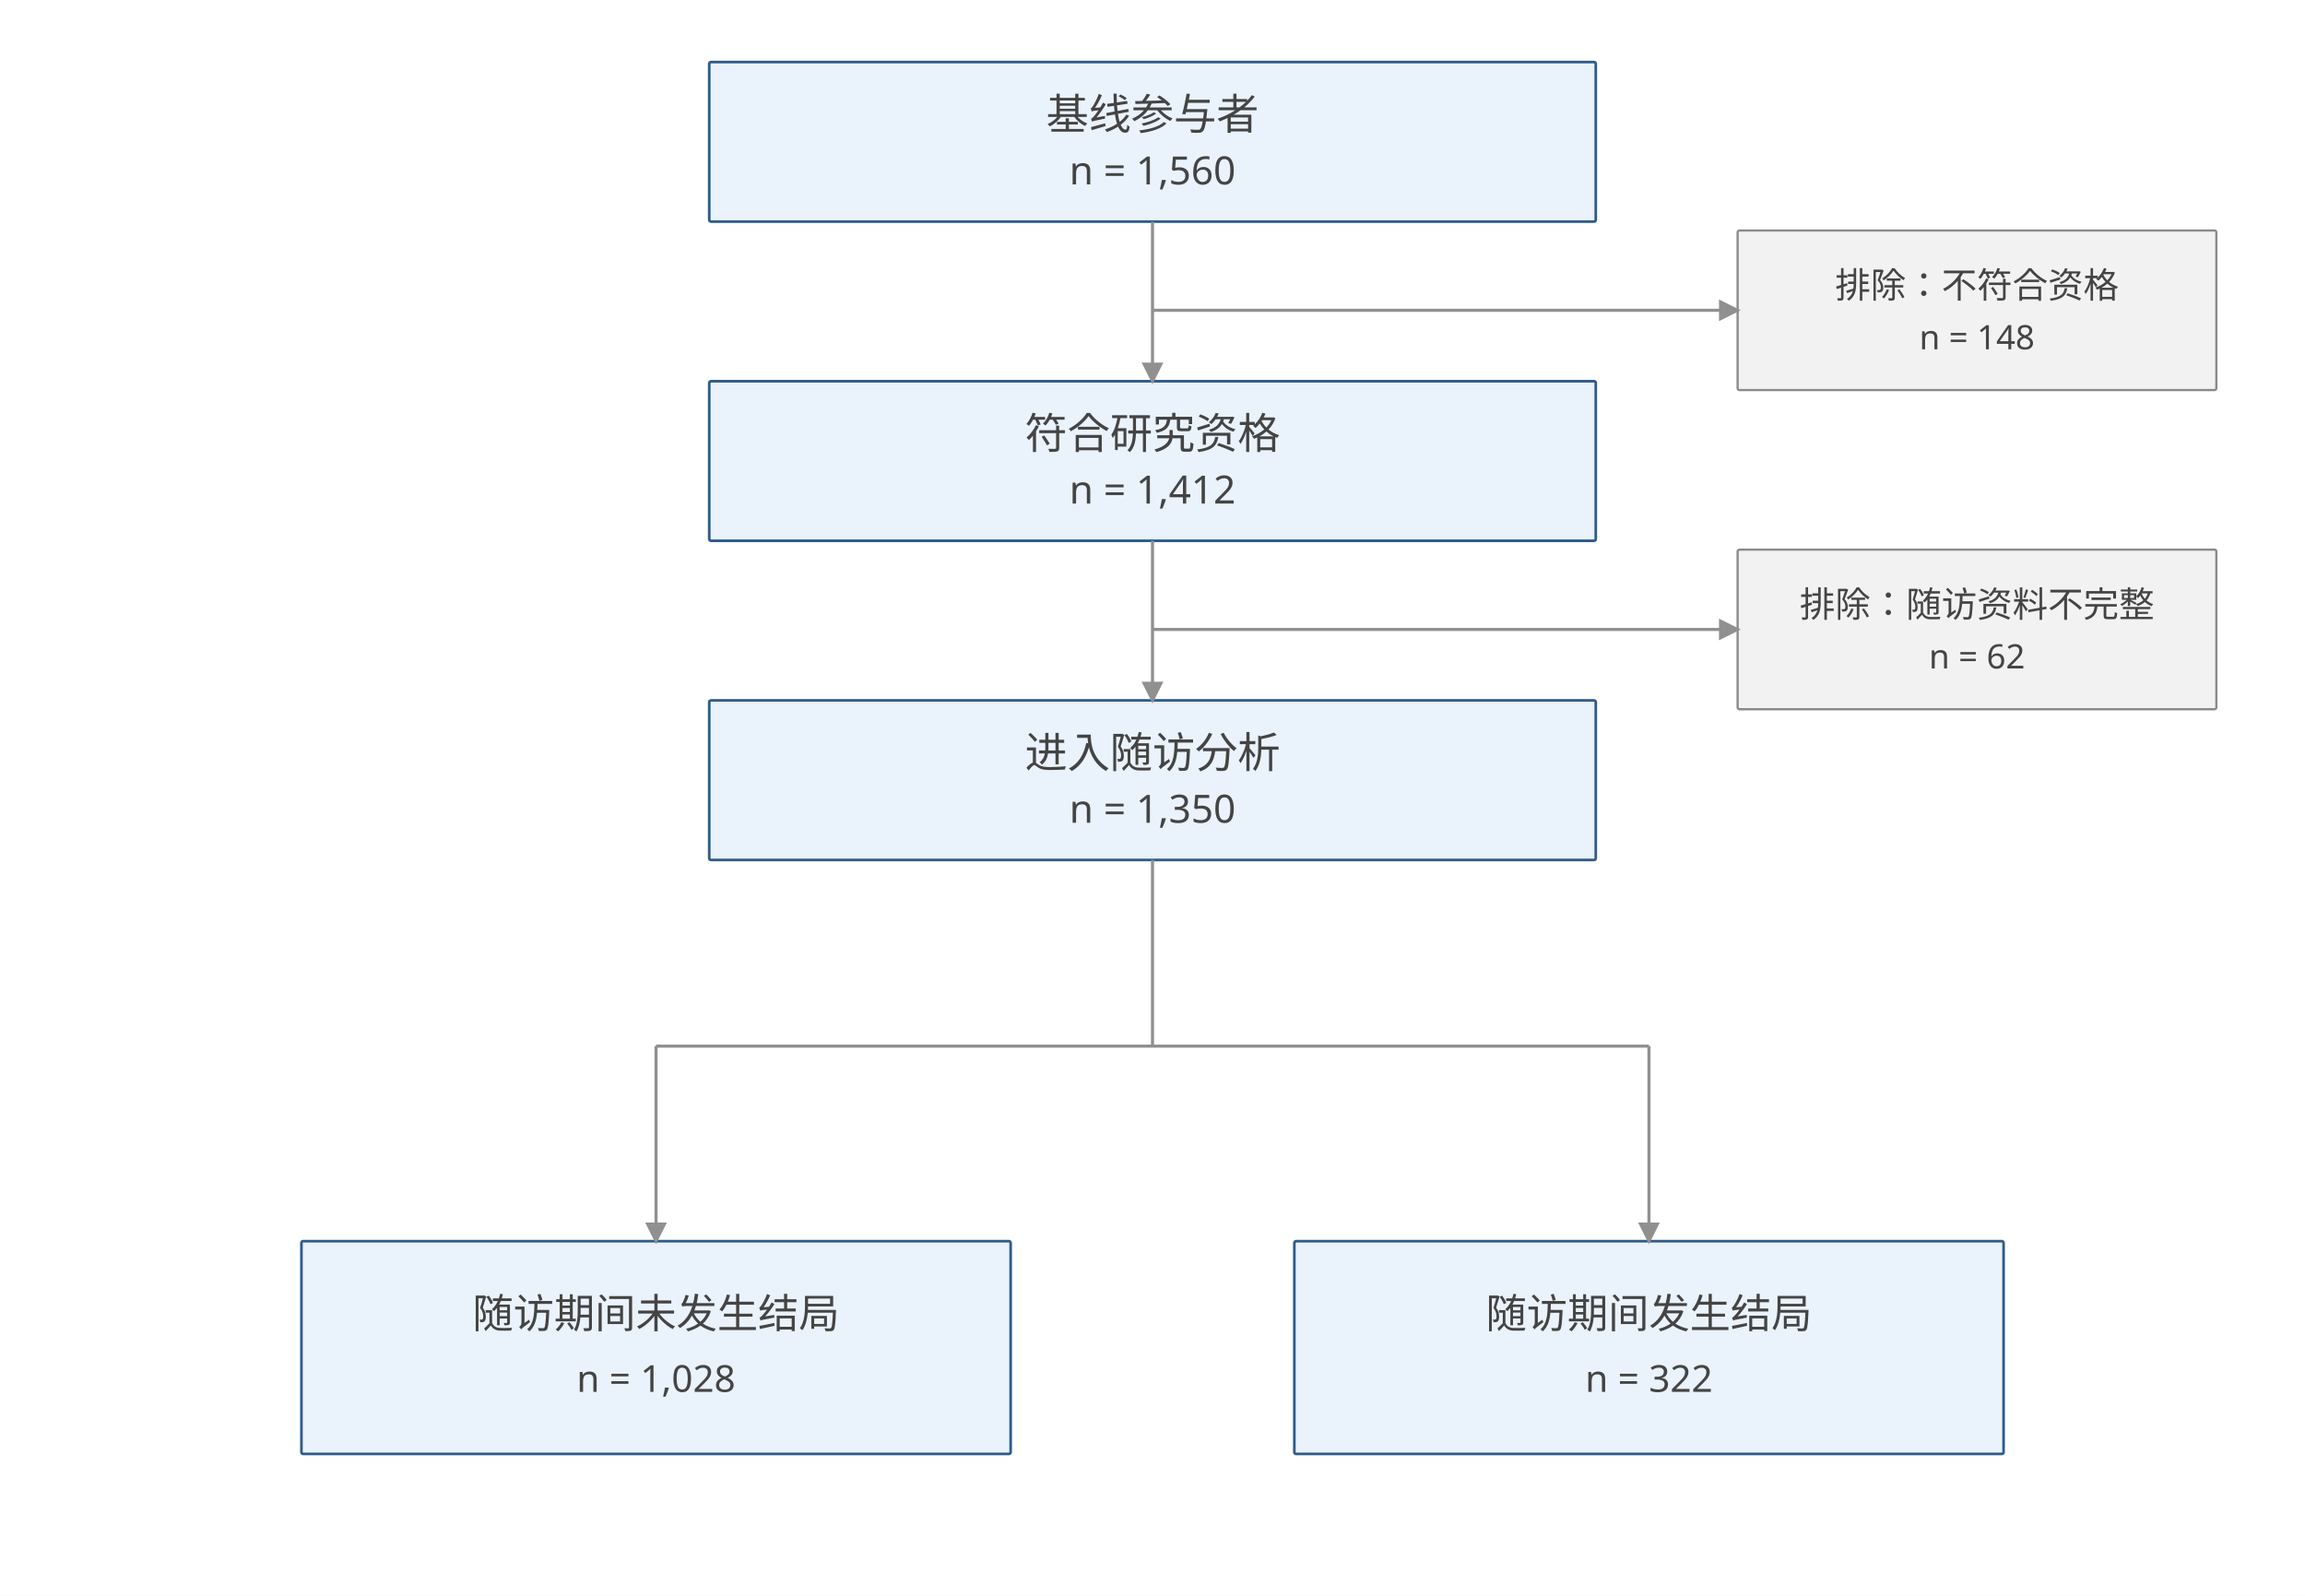
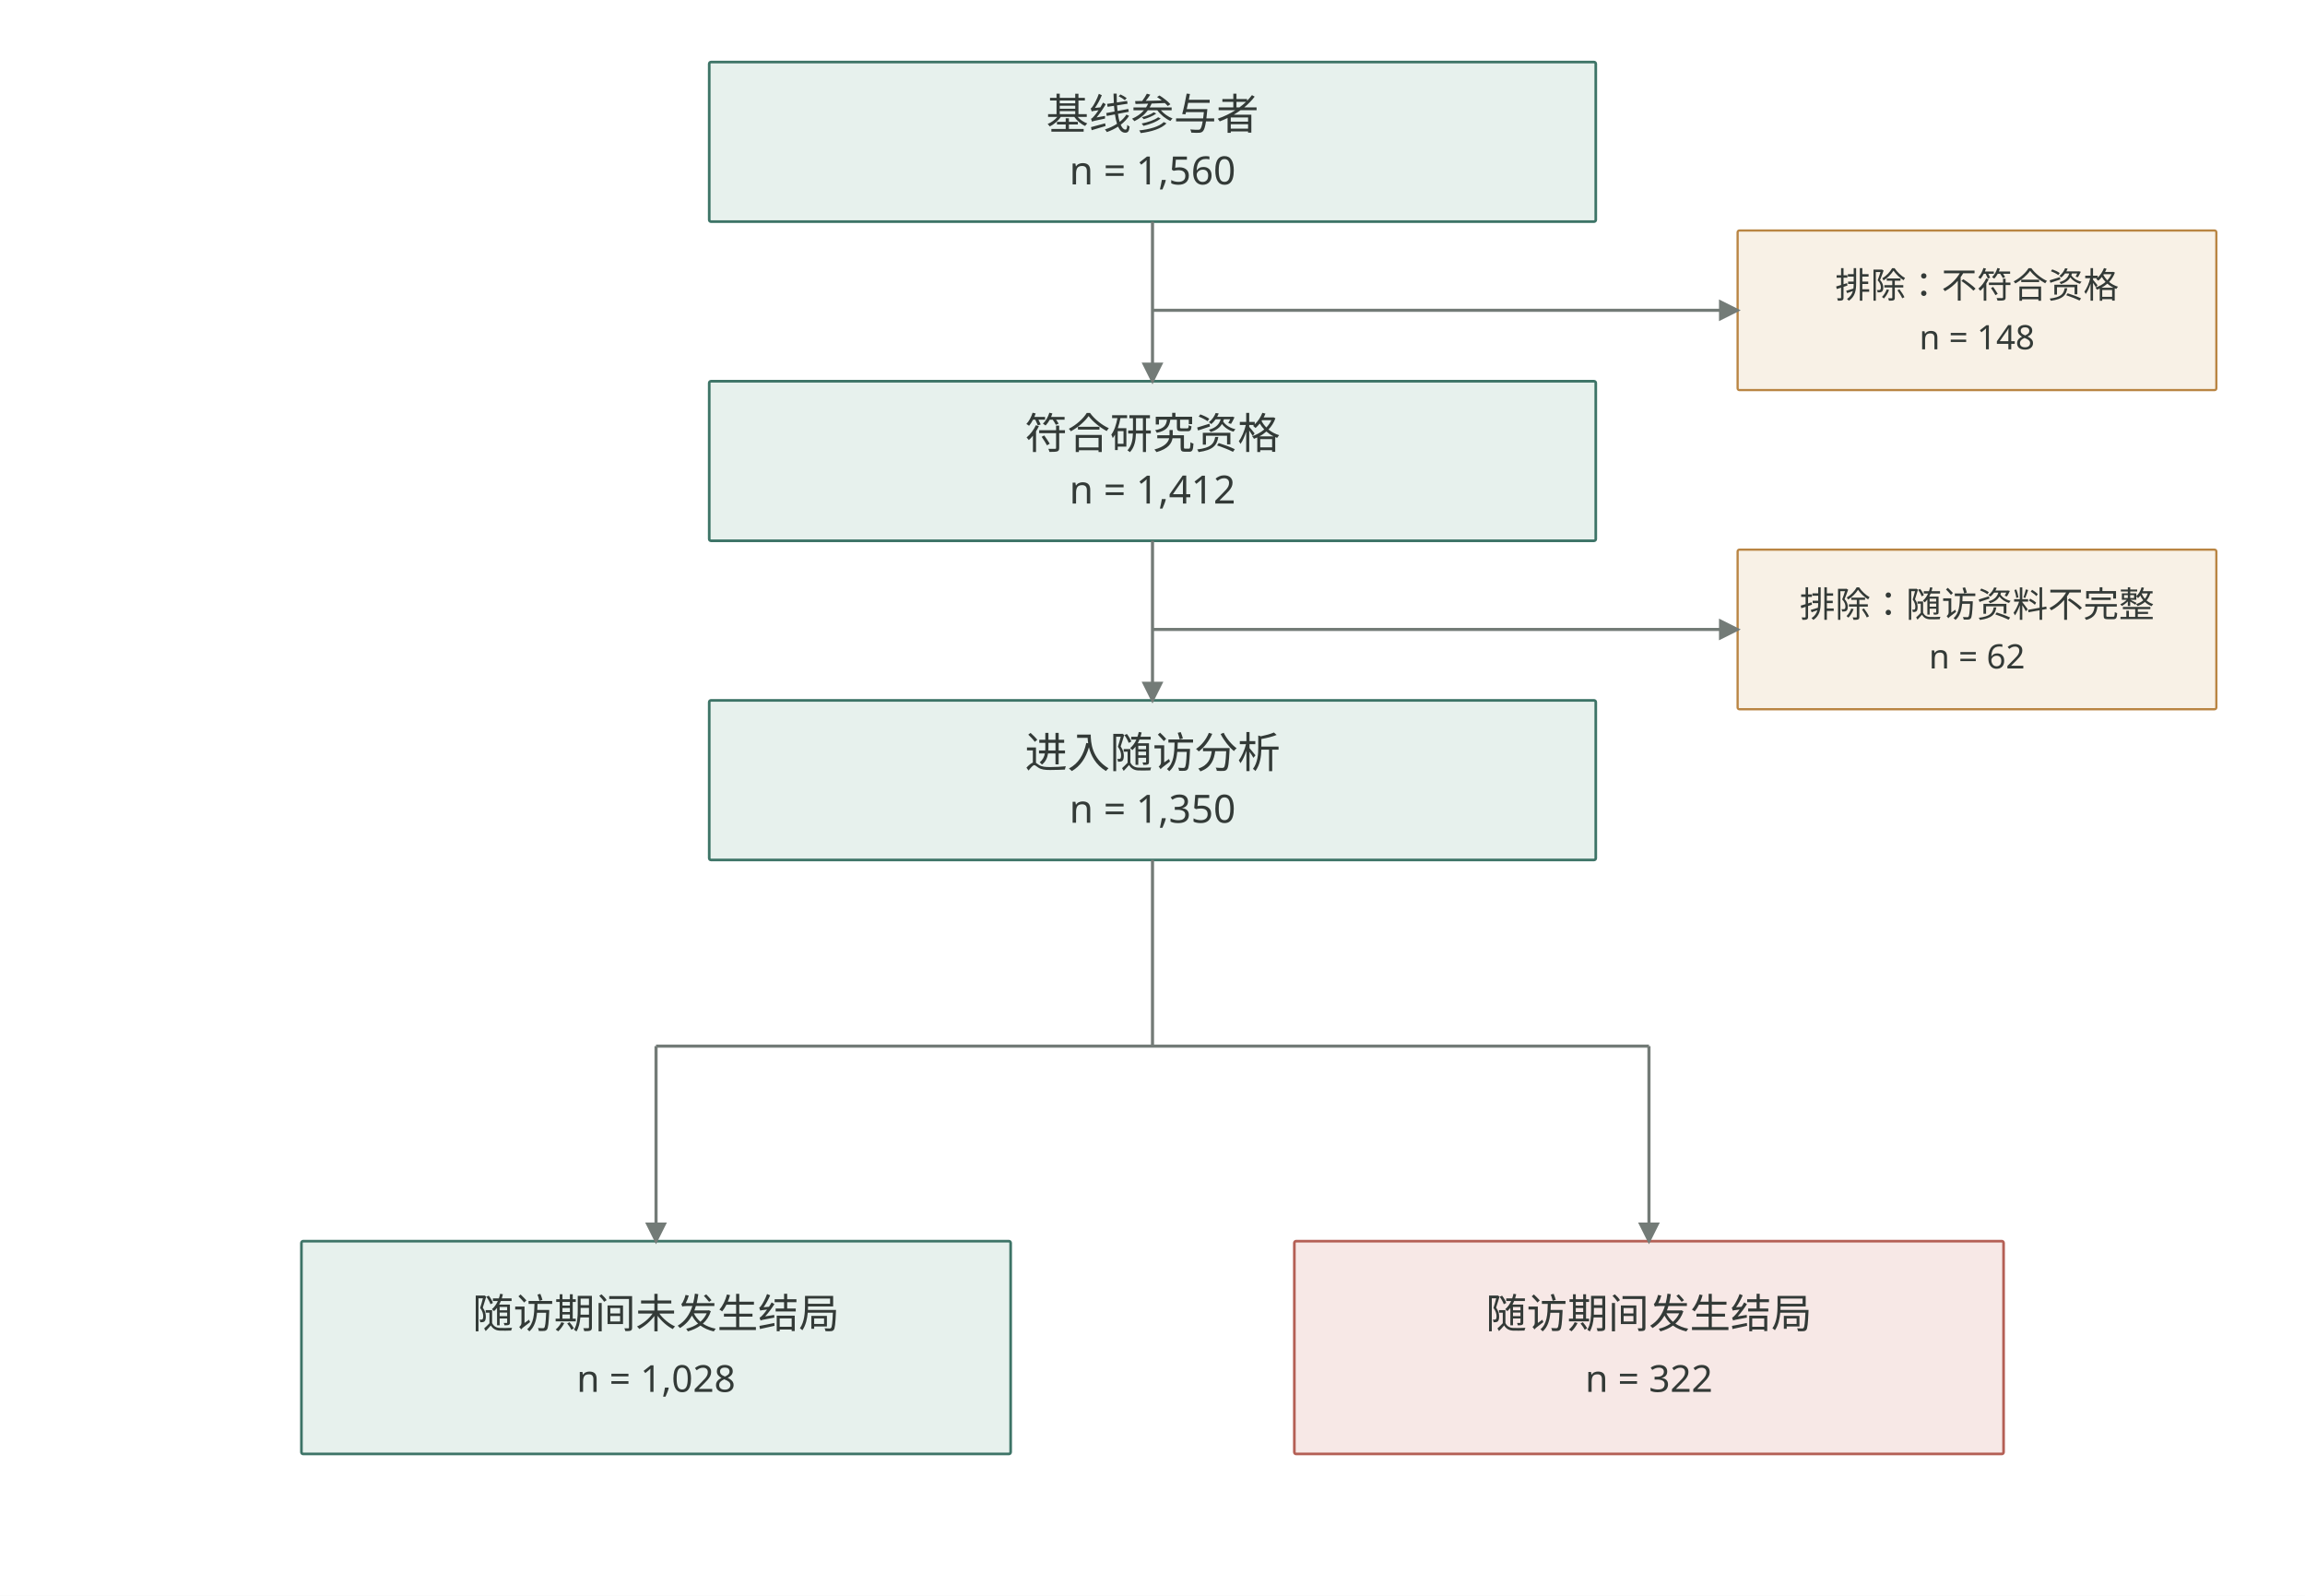
<svg xmlns="http://www.w3.org/2000/svg" viewBox="0 0 1300 900" font-family="Source Han Sans SC, Microsoft YaHei, PingFang SC, sans-serif">
  <defs>
    <marker id="arrow" markerWidth="7" markerHeight="7" refX="6" refY="3.5" orient="auto" markerUnits="strokeWidth">
-       <path d="M0,0 L7,3.5 L0,7 Z" fill="#909090" />
+       <path d="M0,0 L7,3.5 L0,7 Z" fill="#737B77" />
    </marker>
  </defs>
  <rect data-role="canvas" x="0" y="0" width="1300" height="900" fill="#FFFFFF" />
-   <rect id="baseline" data-role="flow-main" data-layer="main" x="400" y="35" width="500" height="90" rx="1" fill="#EAF2FB" stroke="#2E5C8A" stroke-width="1.5" />
-   <text data-role="flow-label" x="650" y="73" text-anchor="middle" fill="#444444" font-size="24" font-weight="500">基线参与者</text>
-   <text data-role="flow-label" x="650" y="104" text-anchor="middle" fill="#444444" font-size="22" font-weight="400">n = 1,560</text>
-   <rect id="eligible" data-role="flow-main" data-layer="main" x="400" y="215" width="500" height="90" rx="1" fill="#EAF2FB" stroke="#2E5C8A" stroke-width="1.5" />
-   <text data-role="flow-label" x="650" y="253" text-anchor="middle" fill="#444444" font-size="24" font-weight="500">符合研究资格</text>
-   <text data-role="flow-label" x="650" y="284" text-anchor="middle" fill="#444444" font-size="22" font-weight="400">n = 1,412</text>
-   <rect id="followup" data-role="flow-main" data-layer="main" x="400" y="395" width="500" height="90" rx="1" fill="#EAF2FB" stroke="#2E5C8A" stroke-width="1.5" />
-   <text data-role="flow-label" x="650" y="433" text-anchor="middle" fill="#444444" font-size="24" font-weight="500">进入随访分析</text>
-   <text data-role="flow-label" x="650" y="464" text-anchor="middle" fill="#444444" font-size="22" font-weight="400">n = 1,350</text>
-   <rect id="exclude-eligibility" data-role="flow-exclusion" data-layer="exclusions" x="980" y="130" width="270" height="90" rx="1" fill="#F2F2F2" stroke="#8A8A8A" stroke-width="1.25" />
-   <text data-role="flow-label" x="1115" y="168" text-anchor="middle" fill="#444444" font-size="20" font-weight="400">排除：不符合资格</text>
-   <text data-role="flow-label" x="1115" y="197" text-anchor="middle" fill="#444444" font-size="19" font-weight="400">n = 148</text>
-   <rect id="exclude-followup" data-role="flow-exclusion" data-layer="exclusions" x="980" y="310" width="270" height="90" rx="1" fill="#F2F2F2" stroke="#8A8A8A" stroke-width="1.25" />
-   <text data-role="flow-label" x="1115" y="348" text-anchor="middle" fill="#444444" font-size="20" font-weight="400">排除：随访资料不完整</text>
-   <text data-role="flow-label" x="1115" y="377" text-anchor="middle" fill="#444444" font-size="19" font-weight="400">n = 62</text>
-   <rect id="without-outcome" data-role="flow-terminal" data-layer="outcomes" x="170" y="700" width="400" height="120" rx="1" fill="#EAF2FB" stroke="#2E5C8A" stroke-width="1.5" />
-   <text data-role="flow-label" x="370" y="749" text-anchor="middle" fill="#444444" font-size="23" font-weight="500">随访期间未发生结局</text>
-   <text data-role="flow-label" x="370" y="785" text-anchor="middle" fill="#444444" font-size="21" font-weight="400">n = 1,028</text>
-   <rect id="with-outcome" data-role="flow-terminal" data-layer="outcomes" x="730" y="700" width="400" height="120" rx="1" fill="#EAF2FB" stroke="#2E5C8A" stroke-width="1.5" />
-   <text data-role="flow-label" x="930" y="749" text-anchor="middle" fill="#444444" font-size="23" font-weight="500">随访期间发生结局</text>
-   <text data-role="flow-label" x="930" y="785" text-anchor="middle" fill="#444444" font-size="21" font-weight="400">n = 322</text>
-   <path data-role="connector" data-arrow="true" d="M650 125 V215" fill="none" stroke="#909090" stroke-width="1.75" marker-end="url(#arrow)" />
-   <path data-role="connector" data-arrow="true" d="M650 175 H980" fill="none" stroke="#909090" stroke-width="1.75" marker-end="url(#arrow)" />
-   <path data-role="connector" data-arrow="true" d="M650 305 V395" fill="none" stroke="#909090" stroke-width="1.75" marker-end="url(#arrow)" />
-   <path data-role="connector" data-arrow="true" d="M650 355 H980" fill="none" stroke="#909090" stroke-width="1.75" marker-end="url(#arrow)" />
-   <path data-role="connector" data-arrow="false" d="M650 485 V590" fill="none" stroke="#909090" stroke-width="1.75" />
-   <path data-role="connector" data-arrow="false" d="M370 590 H930" fill="none" stroke="#909090" stroke-width="1.75" />
-   <path data-role="connector" data-arrow="true" d="M370 590 V700" fill="none" stroke="#909090" stroke-width="1.75" marker-end="url(#arrow)" />
-   <path data-role="connector" data-arrow="true" d="M930 590 V700" fill="none" stroke="#909090" stroke-width="1.75" marker-end="url(#arrow)" />
+   <rect id="baseline" data-role="flow-main" data-tone="primary" data-layer="main" x="400" y="35" width="500" height="90" rx="1" fill="#E7F1ED" stroke="#3D7467" stroke-width="1.5" />
+   <text data-role="flow-label" x="650" y="73" text-anchor="middle" fill="#333A37" font-size="24" font-weight="500">基线参与者</text>
+   <text data-role="flow-label" x="650" y="104" text-anchor="middle" fill="#333A37" font-size="22" font-weight="400">n = 1,560</text>
+   <rect id="eligible" data-role="flow-main" data-tone="primary" data-layer="main" x="400" y="215" width="500" height="90" rx="1" fill="#E7F1ED" stroke="#3D7467" stroke-width="1.5" />
+   <text data-role="flow-label" x="650" y="253" text-anchor="middle" fill="#333A37" font-size="24" font-weight="500">符合研究资格</text>
+   <text data-role="flow-label" x="650" y="284" text-anchor="middle" fill="#333A37" font-size="22" font-weight="400">n = 1,412</text>
+   <rect id="followup" data-role="flow-main" data-tone="primary" data-layer="main" x="400" y="395" width="500" height="90" rx="1" fill="#E7F1ED" stroke="#3D7467" stroke-width="1.5" />
+   <text data-role="flow-label" x="650" y="433" text-anchor="middle" fill="#333A37" font-size="24" font-weight="500">进入随访分析</text>
+   <text data-role="flow-label" x="650" y="464" text-anchor="middle" fill="#333A37" font-size="22" font-weight="400">n = 1,350</text>
+   <rect id="exclude-eligibility" data-role="flow-exclusion" data-tone="secondary" data-layer="exclusions" x="980" y="130" width="270" height="90" rx="1" fill="#F8F1E6" stroke="#B98543" stroke-width="1.25" />
+   <text data-role="flow-label" x="1115" y="168" text-anchor="middle" fill="#333A37" font-size="20" font-weight="400">排除：不符合资格</text>
+   <text data-role="flow-label" x="1115" y="197" text-anchor="middle" fill="#333A37" font-size="19" font-weight="400">n = 148</text>
+   <rect id="exclude-followup" data-role="flow-exclusion" data-tone="secondary" data-layer="exclusions" x="980" y="310" width="270" height="90" rx="1" fill="#F8F1E6" stroke="#B98543" stroke-width="1.25" />
+   <text data-role="flow-label" x="1115" y="348" text-anchor="middle" fill="#333A37" font-size="20" font-weight="400">排除：随访资料不完整</text>
+   <text data-role="flow-label" x="1115" y="377" text-anchor="middle" fill="#333A37" font-size="19" font-weight="400">n = 62</text>
+   <rect id="without-outcome" data-role="flow-terminal" data-tone="primary" data-layer="outcomes" x="170" y="700" width="400" height="120" rx="1" fill="#E7F1ED" stroke="#3D7467" stroke-width="1.5" />
+   <text data-role="flow-label" x="370" y="749" text-anchor="middle" fill="#333A37" font-size="23" font-weight="500">随访期间未发生结局</text>
+   <text data-role="flow-label" x="370" y="785" text-anchor="middle" fill="#333A37" font-size="21" font-weight="400">n = 1,028</text>
+   <rect id="with-outcome" data-role="flow-terminal" data-tone="critical" data-layer="outcomes" x="730" y="700" width="400" height="120" rx="1" fill="#F7E8E6" stroke="#B45F55" stroke-width="1.5" />
+   <text data-role="flow-label" x="930" y="749" text-anchor="middle" fill="#333A37" font-size="23" font-weight="500">随访期间发生结局</text>
+   <text data-role="flow-label" x="930" y="785" text-anchor="middle" fill="#333A37" font-size="21" font-weight="400">n = 322</text>
+   <path data-role="connector" data-arrow="true" d="M650 125 V215" fill="none" stroke="#737B77" stroke-width="1.75" marker-end="url(#arrow)" />
+   <path data-role="connector" data-arrow="true" d="M650 175 H980" fill="none" stroke="#737B77" stroke-width="1.75" marker-end="url(#arrow)" />
+   <path data-role="connector" data-arrow="true" d="M650 305 V395" fill="none" stroke="#737B77" stroke-width="1.75" marker-end="url(#arrow)" />
+   <path data-role="connector" data-arrow="true" d="M650 355 H980" fill="none" stroke="#737B77" stroke-width="1.75" marker-end="url(#arrow)" />
+   <path data-role="connector" data-arrow="false" d="M650 485 V590" fill="none" stroke="#737B77" stroke-width="1.75" />
+   <path data-role="connector" data-arrow="false" d="M370 590 H930" fill="none" stroke="#737B77" stroke-width="1.75" />
+   <path data-role="connector" data-arrow="true" d="M370 590 V700" fill="none" stroke="#737B77" stroke-width="1.75" marker-end="url(#arrow)" />
+   <path data-role="connector" data-arrow="true" d="M930 590 V700" fill="none" stroke="#737B77" stroke-width="1.75" marker-end="url(#arrow)" />
</svg>
